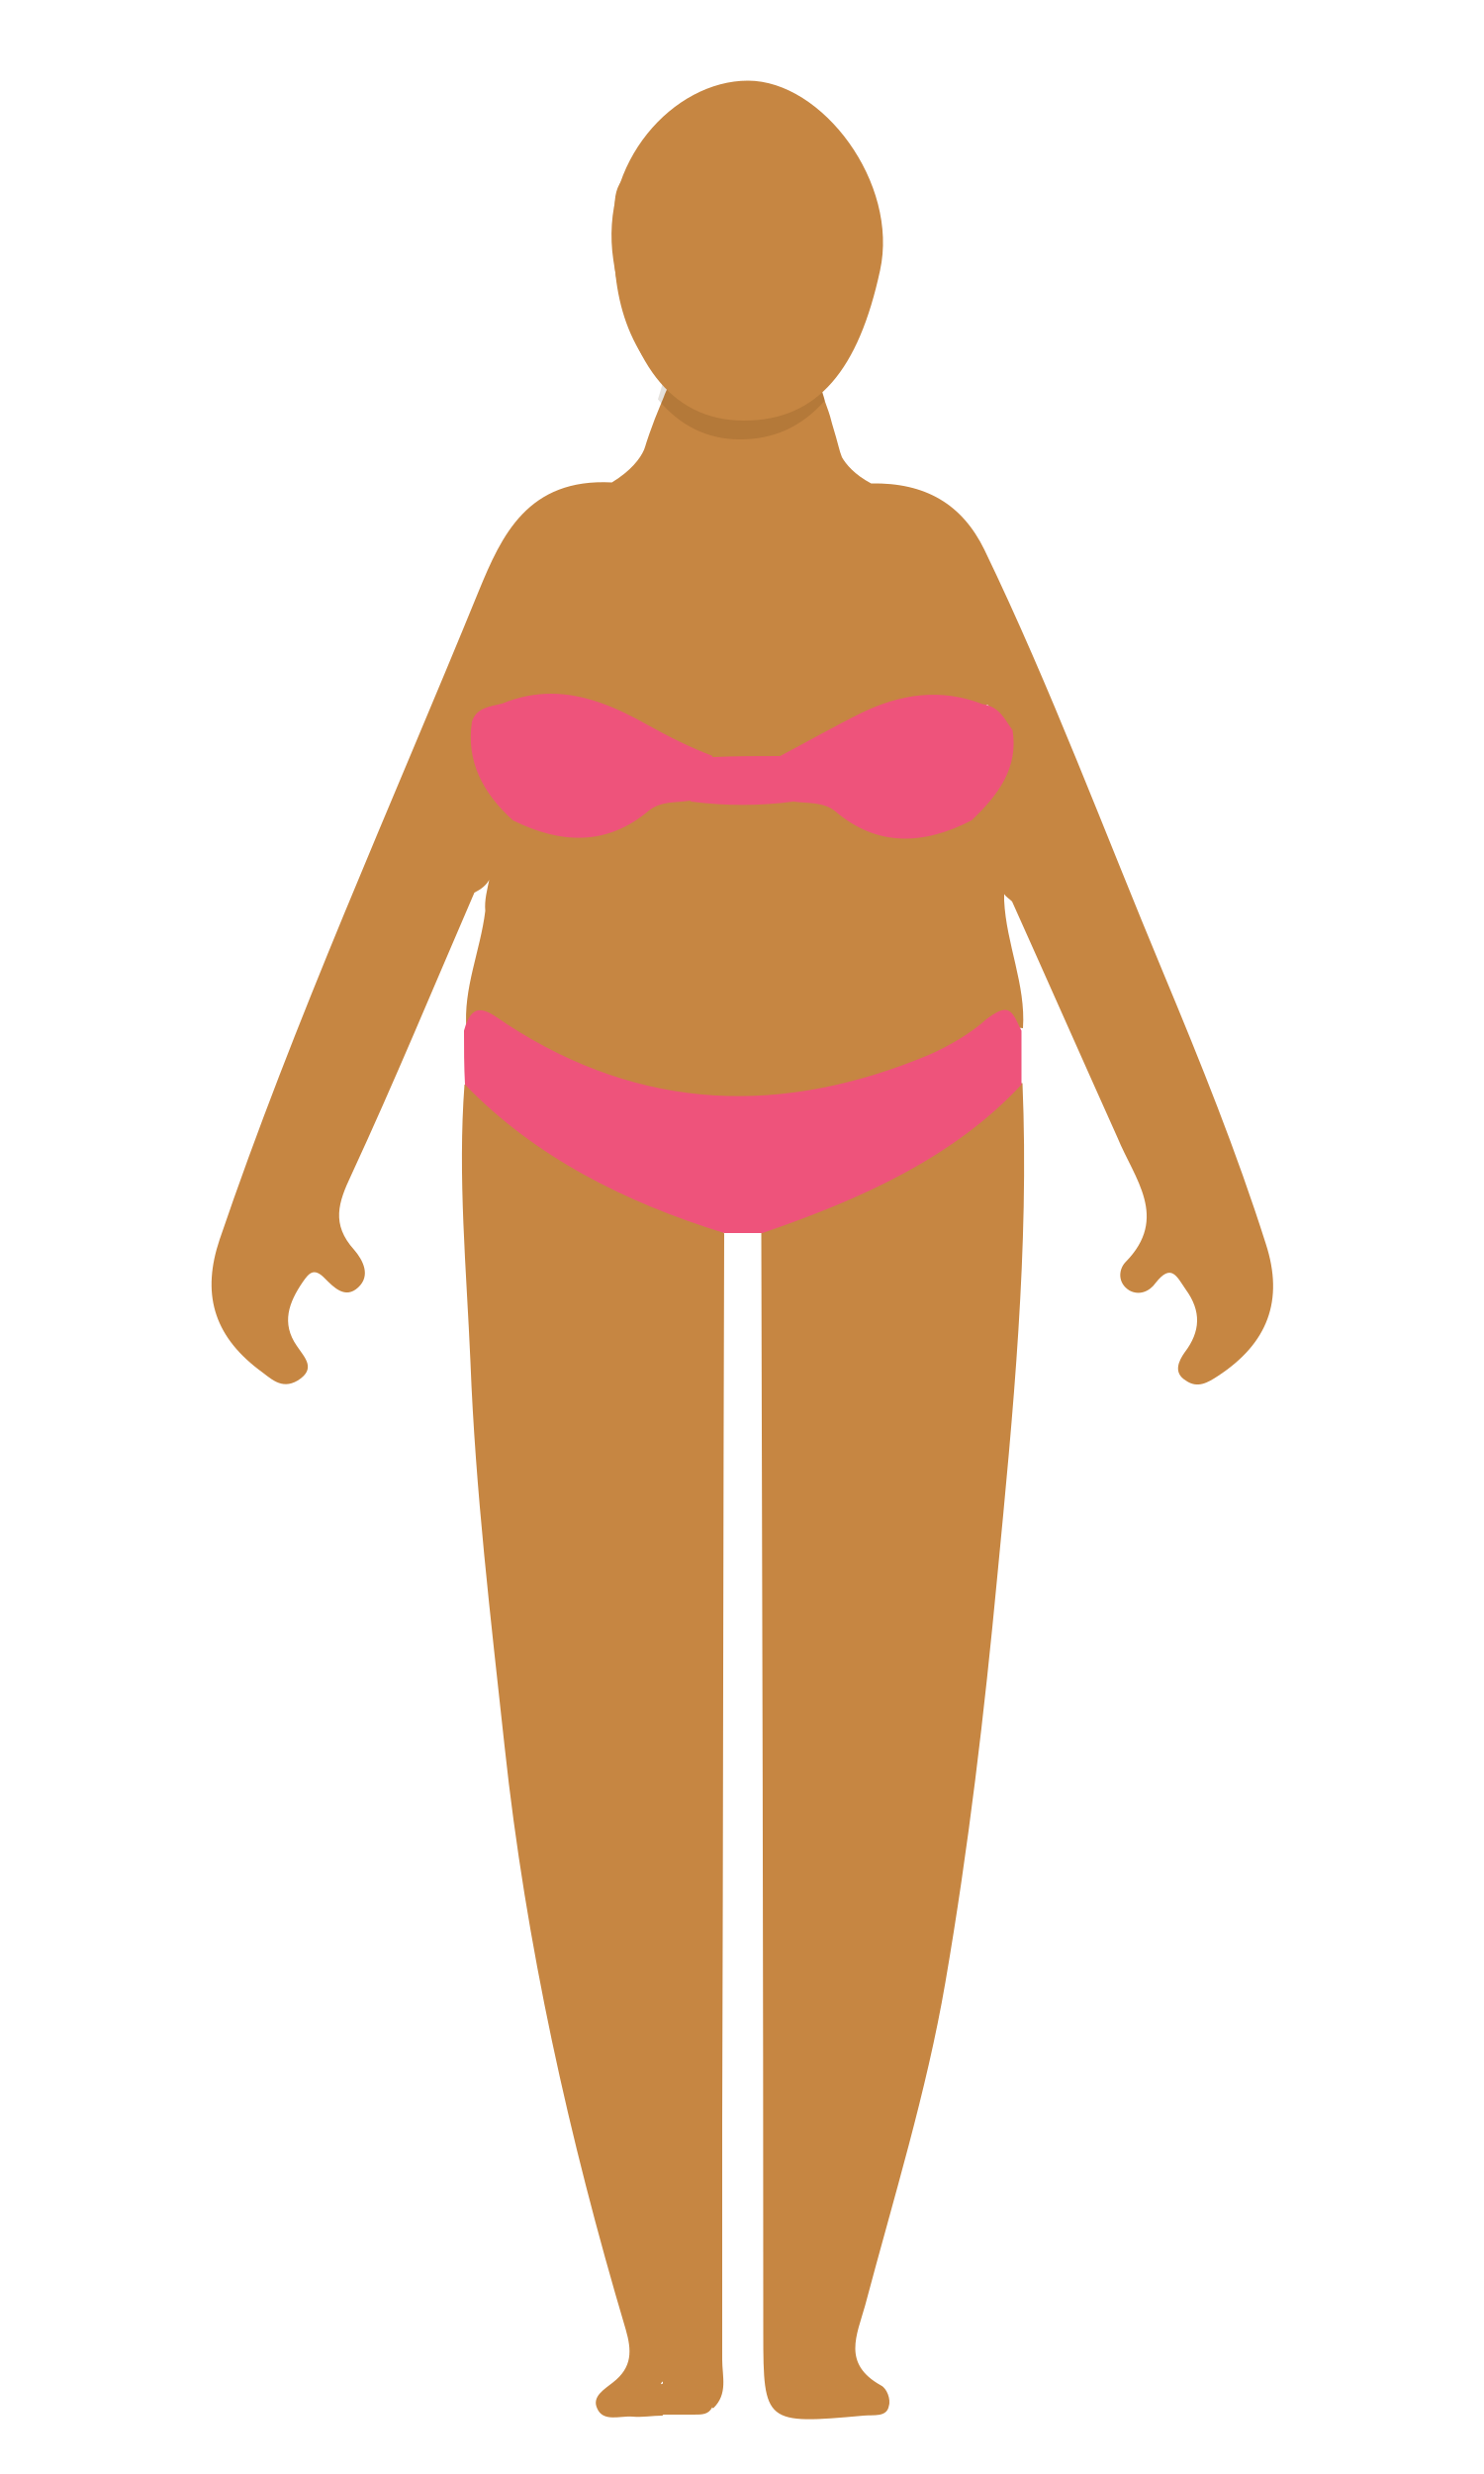
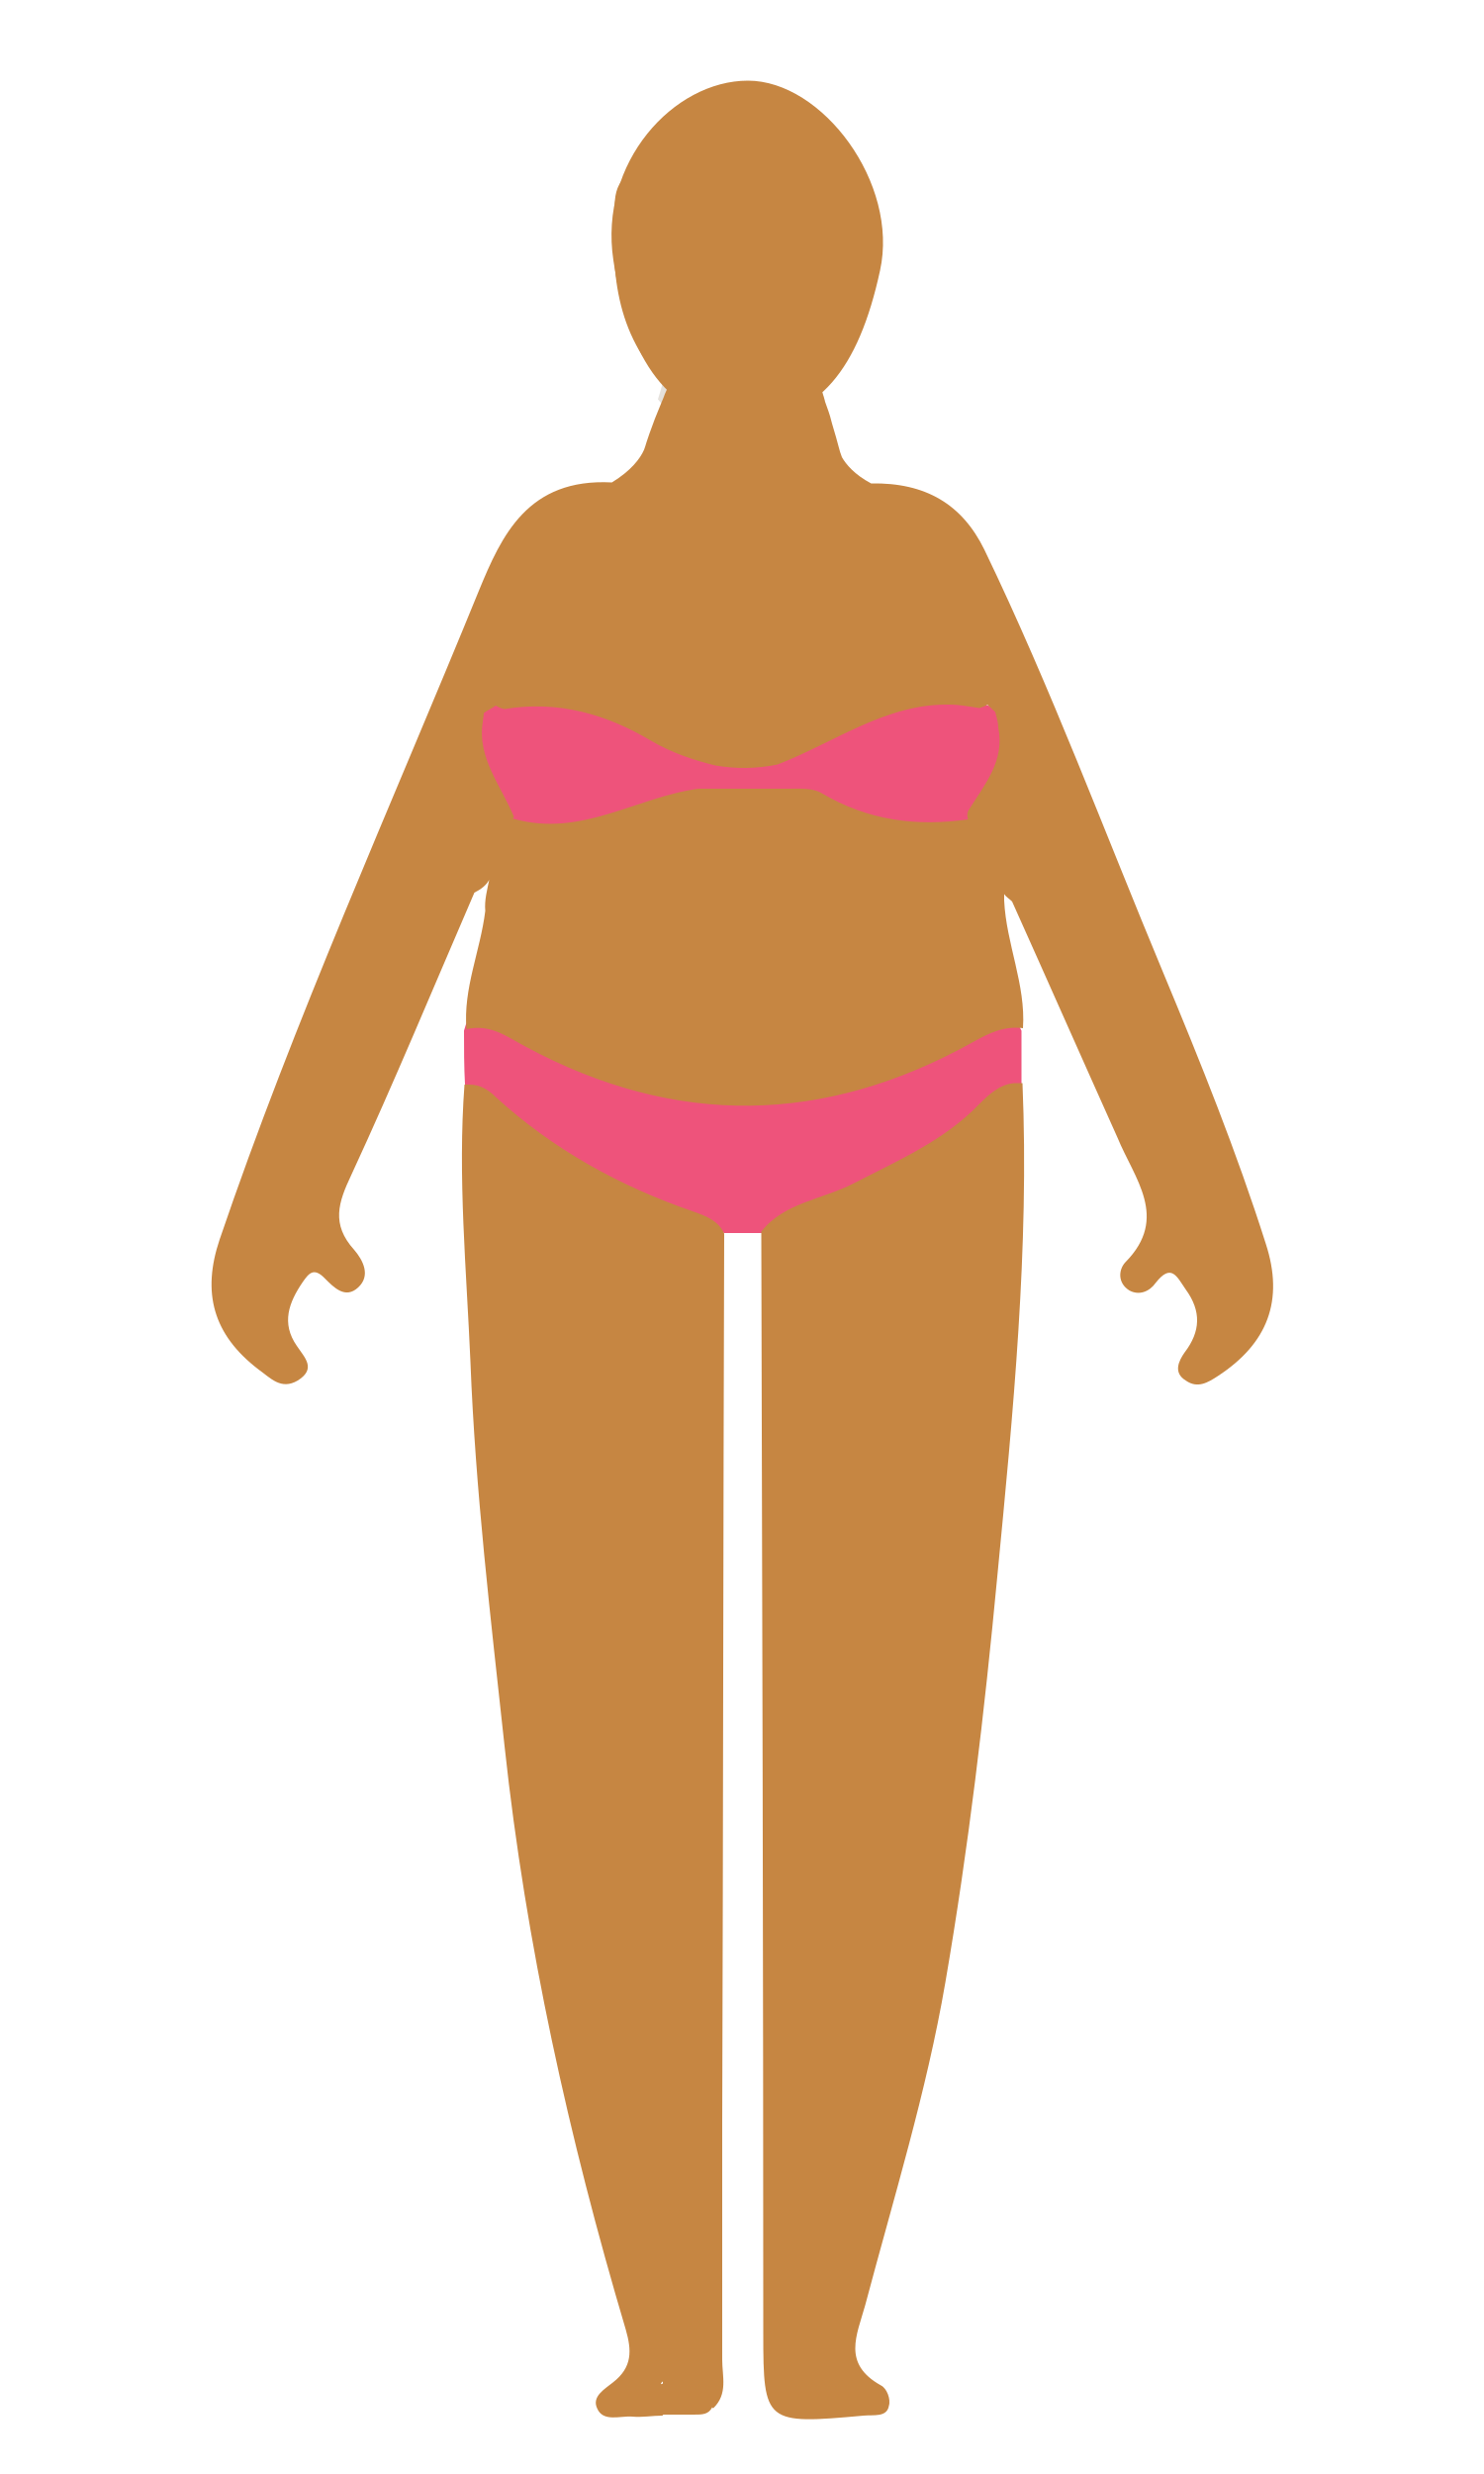
<svg xmlns="http://www.w3.org/2000/svg" version="1.1" id="Layer_1" x="0px" y="0px" viewBox="0 0 300 500" style="enable-background:new 0 0 300 500;" xml:space="preserve">
  <style type="text/css">
- 	.st0{fill:#C68642;}
- 	.st1{fill:#EE537B;}
- 	.st2{opacity:0.14;fill:#422200;}
+ 	.st0{fill:#EE537B;}
+ 	.st1{opacity:0.14;fill:#422200;}
+ 	.st2{fill:#C68642;}
</style>
-   <path id="path3770" class="st0" d="M131.8,34.3c-3.4,0-7.1,0.9-7.5,6.3c-0.8,13.8-0.2,26.9,10.7,37.6c-0.2,0.7-0.6,1.3-0.8,2  c-0.2,0.4-0.6,1.5-1.8,4.4c-2,5.3-1.8,5.3-2.2,6.3c-0.8,1.8-2.6,4.2-6.5,6.6c-17-0.9-22.3,10.7-26.9,21.9  c-17.8,43.6-37.3,86.7-52.4,131.1c-3.6,10.7-1.4,19.2,7.9,26.3c2.4,1.7,4.5,4.2,7.9,2.2c3.8-2.4,1.4-4.6-0.2-7  c-3.2-4.6-1.6-8.8,1.2-12.9c1.2-1.7,2.2-3.1,4.5-0.7c1.8,1.8,4.1,4.2,6.7,1.8c2.6-2.4,1-5.5-0.8-7.6c-4.7-5.2-3.2-9.6-0.6-15.1  c8.7-18.8,16.6-37.9,24.9-57.1c1.4-0.7,2.4-1.5,3-2.6c-0.4,2-1,4.1-0.8,6.3c-1,8.1-4.5,15.7-3.8,23.9c4.9-1.1,8.1,1.5,11.9,3.5  c30.4,16.4,60.6,15.8,90.5-0.9c3.2-1.8,6.3-3.3,10.1-2.8c0.6-8.8-3.4-17.1-3.8-25.8c0-0.4,0-0.9,0-1.3c0.4,0.6,1,0.9,1.6,1.5  c7.1,15.8,14.2,31.9,21.3,47.7c3.4,8.3,10.5,16.2,1.6,25.2c-1.4,1.5-1.6,4.2,0.8,5.7c2,1.1,4.1,0.2,5.3-1.5c3.2-4.1,4.3-1.3,6.1,1.3  c3.2,4.4,3,8.5-0.2,12.7c-1.2,1.7-2.4,4.1,0.2,5.7c2.4,1.7,4.5,0.4,6.5-0.9c10.1-6.6,13.4-15.3,9.7-26.7  c-5.9-18.6-13.2-36.7-20.7-54.7c-11.9-28.5-22.7-57.6-36.2-85.6c-4.5-9.2-11.9-13.6-22.9-13.4c-3.4-1.8-5.1-3.9-5.9-5.3  c-0.6-1.5-0.6-2.2-2-6.8c-0.6-2.4-0.8-2.6-1.4-4.4c-0.2-0.9-0.6-2-1-3.3c11.1-10.5,11.1-23.8,10.7-37.4c-0.2-6.1-5.1-6.4-8.7-6.3  c-11.5,0.4-22.9,0.6-34.4,0C132.8,34.3,132.2,34.3,131.8,34.3L131.8,34.3z M192.1,142.4c1.8,0,3.8,0.4,5.9,0.7  c0.6-0.2,1.2-0.4,1.6-0.7c0.6,0.6,1,0.9,1.6,1.5c0.2,0.9,0.6,2,0.6,3.1c1.4,6.8-2.8,11.6-6.1,16.9c-0.2,0.6-0.2,1.1,0,1.7  c-10.5,1.5-20.3,0.2-29.6-5.3c-1.8-1.1-4.5-0.9-6.9-0.9h-18c-12.6,1.7-23.7,9.9-37.3,6.1c0,0,0,0-0.2,0c0-0.2,0-0.2,0.2-0.4  c-2.6-6.3-7.5-12-6.3-19.2c0-0.6,0.2-1.1,0.2-1.8c0.8-0.6,1.6-0.9,2.4-1.5c0.4,0.2,1,0.6,1.8,0.7c10.9-1.8,20.7,1.1,29.6,6.4  c4.1,2.4,8.5,3.9,13,5c4.1,0.7,8.3,0.7,12.6-0.2C168.8,150,179.2,142.1,192.1,142.4L192.1,142.4z M205.1,218.9  c-3,0.2-5.3,2.4-7.1,4.2c-7.1,7.4-16.4,11.4-25.3,16c-6.3,3.3-14.2,3.9-18.8,9.8c0.2,74.2,0.4,148.4,0.4,222.7  c0,18.2,0.4,18.4,20.3,16.6c2-0.2,4.7,0.4,5.1-2c0.4-1.3-0.4-3.5-1.6-4.1c-7.9-4.4-4.9-10.1-3.2-16.2c5.7-21.5,12.4-43.1,16.2-65.2  c4.7-27.3,7.9-54.5,10.5-82c3.2-33.2,6.5-66.5,5.1-99.8C206.1,218.9,205.5,218.9,205.1,218.9L205.1,218.9z M94.9,219.2  c-0.4,0-0.6,0-1,0c-1.4,18.6,0.4,37.4,1.2,56c1,26,4.1,51.9,6.9,77.7c4.3,40,13,79.2,24.5,117.9c1.2,4.2,1.4,7.6-2.6,10.7  c-1.6,1.3-4.3,2.8-3.2,5.2c1.2,2.9,4.7,1.5,7.1,1.7c2,0.2,4.1-0.2,6.1-0.2l0.2-0.2l0,0h4.1h2c1.8,0,3,0,3.8-1.5c0,0,0,0.2,0.2,0.2  c3-2.9,1.8-6.4,1.8-9.8v-47.7c0.2-60,0.2-119.9,0.4-179.9c-1.2-2.6-3.6-3.5-6.1-4.4c-15.2-5.2-28.6-12.7-40.1-23.2  C98.8,220.3,97.1,219.2,94.9,219.2L94.9,219.2z M134,481.3v0.4C133.4,482.1,133.6,481.5,134,481.3z" />
-   <path id="path3778" class="st1" d="M111.4,140.2c-3.2,0-6.5,0.6-9.9,2c-2.6,0.6-5.3,0.9-6.1,3.7c-1.2,7.9,2.2,14.4,8.3,19.9  c9.7,4.8,19,5.2,27.5-2c2.6-2,5.5-1.5,8.3-2l0.2,0.2c6.9,0.9,13.8,0.9,20.7,0c2.8,0.4,6.1,0,8.5,2c8.5,7.2,17.8,6.8,27.5,1.8  c5.5-5.2,9.5-10.7,8.3-18.2c-1.6-2.2-2.6-4.8-6.1-5.3c-8.5-3.3-16.6-2-24.3,1.7c-5.7,2.8-11.1,5.9-16.6,8.8c-4.5,0-8.9,0-13.4,0.2  c-0.2,0-0.2,0-0.4,0l0.2-0.2c-4.5-1.7-8.9-3.9-13.2-6.3C124.7,143,118.2,140.2,111.4,140.2L111.4,140.2z M203.1,204.1  c-0.8,0-2,0.6-3.6,1.8c-3.2,2.9-7.3,5.3-11.5,7.2c-29.8,12.5-58.3,11.6-85.5-6.1c-3.6-2.4-6.9-5.5-8.7,1.3c0,3.5,0,7.2,0.2,10.9  c14.2,14.7,32.4,23.8,52.4,30h7.7c19.8-6.8,38.5-15.1,52.4-30v-10.9C205.5,206.5,204.9,204.1,203.1,204.1z" />
-   <path class="st2" d="M133,80.7c4.4,5.3,9.9,8.1,16.6,8.1c6.9,0,12.5-2.6,17.1-7.8c-0.1-0.5-0.3-1-0.4-1.4c-0.1-0.6-0.2-1.4-0.3-2.1  L134,77.3C133.7,78.5,133.3,79.7,133,80.7z" />
-   <path class="st0" d="M177.9,54.7C173.6,74.5,165.5,85,150.4,85S127,72.7,124,52.6c-3-19.8,12.2-36.3,27.2-36.3S181.8,37,177.9,54.7z  " />
+   <path id="path3778" class="st0" d="M111.4,140.2c-3.2,0-6.5,0.6-9.9,2c-2.6,0.6-5.3,0.9-6.1,3.7c-1.2,7.9,2.2,14.4,8.3,19.9  c9.7,4.8,19,5.2,27.5-2c2.6-2,5.5-1.5,8.3-2l0.2,0.2c6.9,0.9,13.8,0.9,20.7,0c2.8,0.4,6.1,0,8.5,2c8.5,7.2,17.8,6.8,27.5,1.8  c5.5-5.2,9.5-10.7,8.3-18.2c-1.6-2.2-2.6-4.8-6.1-5.3c-8.5-3.3-16.6-2-24.3,1.7c-5.7,2.8-11.1,5.9-16.6,8.8c-4.5,0-8.9,0-13.4,0.2  c-0.2,0-0.2,0-0.4,0l0.2-0.2c-4.5-1.7-8.9-3.9-13.2-6.3C124.7,143,118.2,140.2,111.4,140.2L111.4,140.2z M203.1,204.1  c-0.8,0-2,0.6-3.6,1.8c-3.2,2.9-7.3,5.3-11.5,7.2c-29.8,12.5-58.3,11.6-85.5-6.1c-3.6-2.4-6.9-5.5-8.7,1.3c0,3.5,0,7.2,0.2,10.9  c14.2,14.7,32.4,23.8,52.4,30h7.7c19.8-6.8,38.5-15.1,52.4-30v-10.9C205.5,206.5,204.9,204.1,203.1,204.1z" />
+   <path class="st1" d="M133,80.7c4.4,5.3,9.9,8.1,16.6,8.1c6.9,0,12.5-2.6,17.1-7.8c-0.1-0.5-0.3-1-0.4-1.4c-0.1-0.6-0.2-1.4-0.3-2.1  L134,77.3C133.7,78.5,133.3,79.7,133,80.7z" />
+   <g>
+     <path id="path3770" class="st2" d="M131.8,34.3c-3.4,0-7.1,0.9-7.5,6.3c-0.8,13.8-0.2,26.9,10.7,37.6c-0.2,0.7-0.6,1.3-0.8,2   c-0.2,0.4-0.6,1.5-1.8,4.4c-2,5.3-1.8,5.3-2.2,6.3c-0.8,1.8-2.6,4.2-6.5,6.6c-17-0.9-22.3,10.7-26.9,21.9   c-17.8,43.6-37.3,86.7-52.4,131.1c-3.6,10.7-1.4,19.2,7.9,26.3c2.4,1.7,4.5,4.2,7.9,2.2c3.8-2.4,1.4-4.6-0.2-7   c-3.2-4.6-1.6-8.8,1.2-12.9c1.2-1.7,2.2-3.1,4.5-0.7c1.8,1.8,4.1,4.2,6.7,1.8c2.6-2.4,1-5.5-0.8-7.6c-4.7-5.2-3.2-9.6-0.6-15.1   c8.7-18.8,16.6-37.9,24.9-57.1c1.4-0.7,2.4-1.5,3-2.6c-0.4,2-1,4.1-0.8,6.3c-1,8.1-4.5,15.7-3.8,23.9c4.9-1.1,8.1,1.5,11.9,3.5   c30.4,16.4,60.6,15.8,90.5-0.9c3.2-1.8,6.3-3.3,10.1-2.8c0.6-8.8-3.4-17.1-3.8-25.8c0-0.4,0-0.9,0-1.3c0.4,0.6,1,0.9,1.6,1.5   c7.1,15.8,14.2,31.9,21.3,47.7c3.4,8.3,10.5,16.2,1.6,25.2c-1.4,1.5-1.6,4.2,0.8,5.7c2,1.1,4.1,0.2,5.3-1.5   c3.2-4.1,4.3-1.3,6.1,1.3c3.2,4.4,3,8.5-0.2,12.7c-1.2,1.7-2.4,4.1,0.2,5.7c2.4,1.7,4.5,0.4,6.5-0.9c10.1-6.6,13.4-15.3,9.7-26.7   c-5.9-18.6-13.2-36.7-20.7-54.7c-11.9-28.5-22.7-57.6-36.2-85.6c-4.5-9.2-11.9-13.6-22.9-13.4c-3.4-1.8-5.1-3.9-5.9-5.3   c-0.6-1.5-0.6-2.2-2-6.8c-0.6-2.4-0.8-2.6-1.4-4.4c-0.2-0.9-0.6-2-1-3.3c11.1-10.5,11.1-23.8,10.7-37.4c-0.2-6.1-5.1-6.4-8.7-6.3   c-11.5,0.4-22.9,0.6-34.4,0C132.8,34.3,132.2,34.3,131.8,34.3L131.8,34.3z M192.1,142.4c1.8,0,3.8,0.4,5.9,0.7   c0.6-0.2,1.2-0.4,1.6-0.7c0.6,0.6,1,0.9,1.6,1.5c0.2,0.9,0.6,2,0.6,3.1c1.4,6.8-2.8,11.6-6.1,16.9c-0.2,0.6-0.2,1.1,0,1.7   c-10.5,1.5-20.3,0.2-29.6-5.3c-1.8-1.1-4.5-0.9-6.9-0.9h-18c-12.6,1.7-23.7,9.9-37.3,6.1c0,0,0,0-0.2,0c0-0.2,0-0.2,0.2-0.4   c-2.6-6.3-7.5-12-6.3-19.2c0-0.6,0.2-1.1,0.2-1.8c0.8-0.6,1.6-0.9,2.4-1.5c0.4,0.2,1,0.6,1.8,0.7c10.9-1.8,20.7,1.1,29.6,6.4   c4.1,2.4,8.5,3.9,13,5c4.1,0.7,8.3,0.7,12.6-0.2C168.8,150,179.2,142.1,192.1,142.4L192.1,142.4z M205.1,218.9   c-3,0.2-5.3,2.4-7.1,4.2c-7.1,7.4-16.4,11.4-25.3,16c-6.3,3.3-14.2,3.9-18.8,9.8c0.2,74.2,0.4,148.4,0.4,222.7   c0,18.2,0.4,18.4,20.3,16.6c2-0.2,4.7,0.4,5.1-2c0.4-1.3-0.4-3.5-1.6-4.1c-7.9-4.4-4.9-10.1-3.2-16.2c5.7-21.5,12.4-43.1,16.2-65.2   c4.7-27.3,7.9-54.5,10.5-82c3.2-33.2,6.5-66.5,5.1-99.8C206.1,218.9,205.5,218.9,205.1,218.9L205.1,218.9z M94.9,219.2   c-0.4,0-0.6,0-1,0c-1.4,18.6,0.4,37.4,1.2,56c1,26,4.1,51.9,6.9,77.7c4.3,40,13,79.2,24.5,117.9c1.2,4.2,1.4,7.6-2.6,10.7   c-1.6,1.3-4.3,2.8-3.2,5.2c1.2,2.9,4.7,1.5,7.1,1.7c2,0.2,4.1-0.2,6.1-0.2l0.2-0.2l0,0h4.1h2c1.8,0,3,0,3.8-1.5c0,0,0,0.2,0.2,0.2   c3-2.9,1.8-6.4,1.8-9.8v-47.7c0.2-60,0.2-119.9,0.4-179.9c-1.2-2.6-3.6-3.5-6.1-4.4c-15.2-5.2-28.6-12.7-40.1-23.2   C98.8,220.3,97.1,219.2,94.9,219.2L94.9,219.2z M134,481.3v0.4C133.4,482.1,133.6,481.5,134,481.3z" />
+     <path class="st2" d="M177.9,54.7C173.6,74.5,165.5,85,150.4,85S127,72.7,124,52.6c-3-19.8,12.2-36.3,27.2-36.3S181.8,37,177.9,54.7   z" />
+   </g>
</svg>
